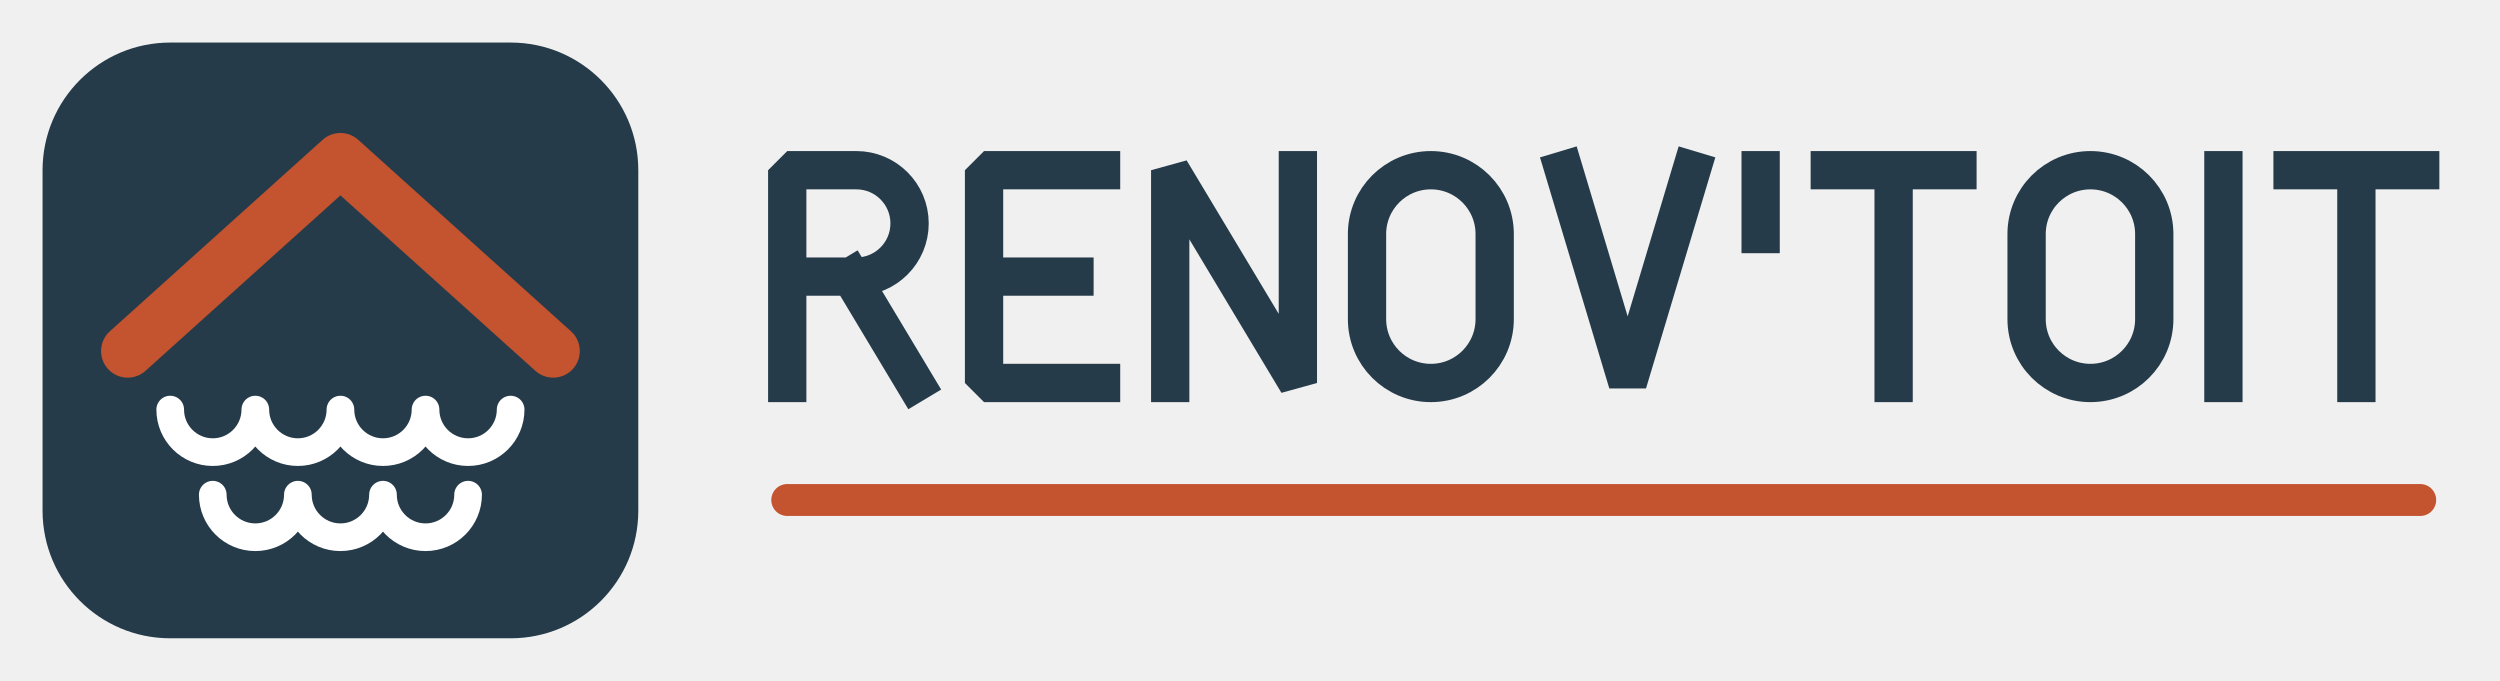
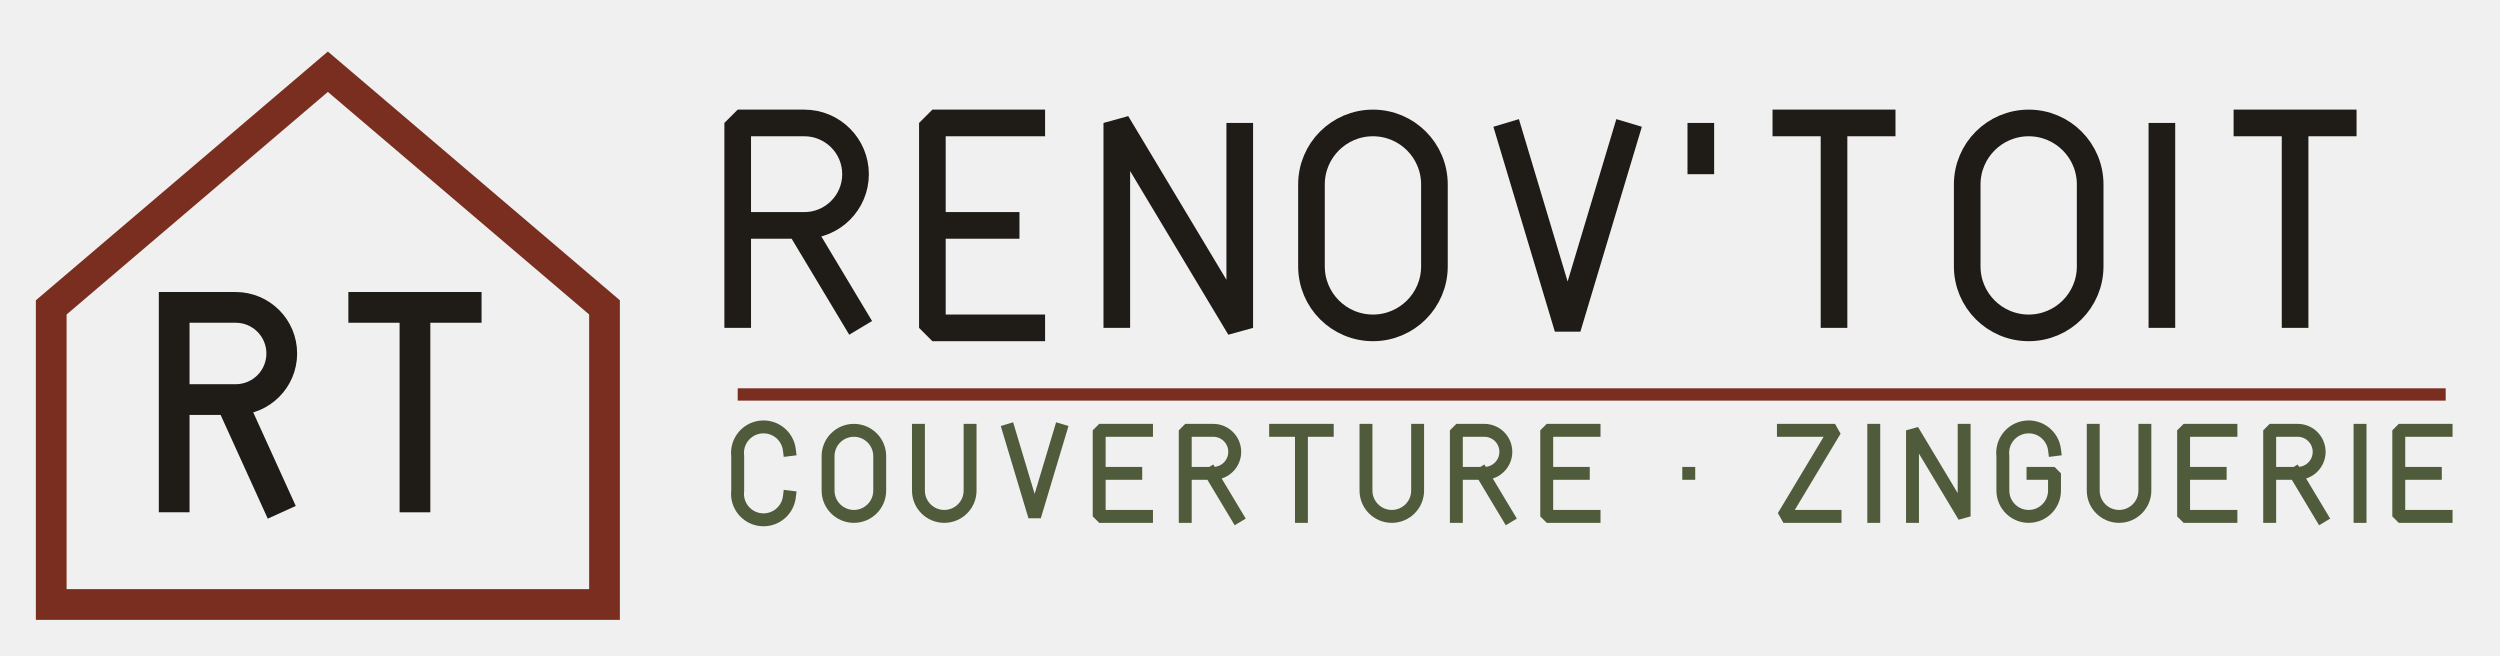
- <svg xmlns="http://www.w3.org/2000/svg" viewBox="0 0 235 64" width="235" height="64" role="img" aria-label="Renov'Toit">
-   <rect x="4" y="4" width="56" height="56" rx="12" fill="#263b4a" />
-   <path d="M12 33 32 15l20 18" fill="none" stroke="#c4532f" stroke-width="5" stroke-linecap="round" stroke-linejoin="round" />
-   <path d="M16 38.5a4 4 0 0 0 8 0a4 4 0 0 0 8 0a4 4 0 0 0 8 0a4 4 0 0 0 8 0M20 46.5a4 4 0 0 0 8 0a4 4 0 0 0 8 0a4 4 0 0 0 8 0" fill="none" stroke="#ffffff" stroke-width="2.6" stroke-linecap="round" stroke-linejoin="round" />
-   <g fill="none" stroke="#263b4a" stroke-width="3.6" stroke-linecap="square" stroke-linejoin="bevel">
-     <path transform="translate(74.0 16)" d="M0 20V0h6.5a5 5 0 0 1 0 10H0M6 10l6 10" />
-     <path transform="translate(92.5 16)" d="M11 0H0v20h11M0 10h8.5" />
-     <path transform="translate(110.0 16)" d="M0 20V0l12 20V0" />
-     <path transform="translate(128.5 16)" d="M6 0a6 6 0 0 1 6 6v8a6 6 0 0 1-12 0V6a6 6 0 0 1 6-6Z" />
-     <path transform="translate(147.0 16)" d="M0 0l6 20 6-20" />
-     <path transform="translate(165.5 16)" d="M0 0v6" />
-     <path transform="translate(172.0 16)" d="M0 0h12M6 0v20" />
-     <path transform="translate(190.5 16)" d="M6 0a6 6 0 0 1 6 6v8a6 6 0 0 1-12 0V6a6 6 0 0 1 6-6Z" />
-     <path transform="translate(209.0 16)" d="M0 0v20" />
-     <path transform="translate(215.5 16)" d="M0 0h12M6 0v20" />
+ <svg xmlns="http://www.w3.org/2000/svg" viewBox="0 0 244 64" width="244" height="64" role="img" aria-label="Renov'Toit, couverture et zinguerie">
+   <path d="M5 30 32 7l27 23v29H5Z" fill="none" stroke="#7a2e1f" stroke-width="3" stroke-linejoin="miter" />
+   <g fill="none" stroke="#1f1c18" stroke-width="3" stroke-linecap="butt" stroke-linejoin="miter">
+     <path transform="translate(17 30)" d="M0 20V0h6a4.5 4.5 0 0 1 0 9H0M5.5 9l5 11" />
+     <path transform="translate(34 30)" d="M0 0h13M6.5 0v20" />
  </g>
-   <path d="M74 47h153.5" stroke="#c4532f" stroke-width="3" stroke-linecap="round" />
+   <g fill="none" stroke="#1f1c18" stroke-width="2.6" stroke-linecap="butt" stroke-linejoin="bevel">
+     <path transform="translate(72.00 12) scale(1.0)" d="M0 20V0h6.5a5 5 0 0 1 0 10H0M6 10l6 10" />
+     <path transform="translate(91.00 12) scale(1.0)" d="M11 0H0v20h11M0 10h8.5" />
+     <path transform="translate(109.00 12) scale(1.0)" d="M0 20V0l12 20V0" />
+     <path transform="translate(128.00 12) scale(1.0)" d="M6 0a6 6 0 0 1 6 6v8a6 6 0 0 1-12 0V6a6 6 0 0 1 6-6Z" />
+     <path transform="translate(147.00 12) scale(1.0)" d="M0 0l6 20 6-20" />
+     <path transform="translate(166.00 12) scale(1.0)" d="M0 0v5" />
+     <path transform="translate(173.00 12) scale(1.0)" d="M0 0h12M6 0v20" />
+     <path transform="translate(192.00 12) scale(1.0)" d="M6 0a6 6 0 0 1 6 6v8a6 6 0 0 1-12 0V6a6 6 0 0 1 6-6Z" />
+     <path transform="translate(211.00 12) scale(1.0)" d="M0 0v20" />
+     <path transform="translate(218.00 12) scale(1.0)" d="M0 0h12M6 0v20" />
+   </g>
+   <path d="M72 38.5H238.7" stroke="#7a2e1f" stroke-width="1.2" />
+   <g fill="none" stroke="#4f5b3a" stroke-width="3" stroke-linecap="square" stroke-linejoin="bevel">
+     <path transform="translate(72.00 42) scale(0.42)" d="M12 4.5A6 6 0 0 0 0 6v8a6 6 0 0 0 12 1.5" />
+     <path transform="translate(80.82 42) scale(0.42)" d="M6 0a6 6 0 0 1 6 6v8a6 6 0 0 1-12 0V6a6 6 0 0 1 6-6Z" />
+     <path transform="translate(89.64 42) scale(0.42)" d="M0 0v14a6 6 0 0 0 12 0V0" />
+     <path transform="translate(98.46 42) scale(0.42)" d="M0 0l6 20 6-20" />
+     <path transform="translate(107.28 42) scale(0.42)" d="M11 0H0v20h11M0 10h8.5" />
+     <path transform="translate(115.68 42) scale(0.42)" d="M0 20V0h6.5a5 5 0 0 1 0 10H0M6 10l6 10" />
+     <path transform="translate(124.50 42) scale(0.42)" d="M0 0h12M6 0v20" />
+     <path transform="translate(133.32 42) scale(0.42)" d="M0 0v14a6 6 0 0 0 12 0V0" />
+     <path transform="translate(142.14 42) scale(0.42)" d="M0 20V0h6.5a5 5 0 0 1 0 10H0M6 10l6 10" />
+     <path transform="translate(150.96 42) scale(0.42)" d="M11 0H0v20h11M0 10h8.5" />
+     <path transform="translate(164.82 42) scale(0.42)" d="M0 10h.01" />
+     <path transform="translate(174.06 42) scale(0.42)" d="M0 0h12L0 20h12" />
+     <path transform="translate(182.88 42) scale(0.42)" d="M0 0v20" />
+     <path transform="translate(186.66 42) scale(0.42)" d="M0 20V0l12 20V0" />
+     <path transform="translate(195.48 42) scale(0.42)" d="M12 4.5A6 6 0 0 0 0 6v8a6 6 0 0 0 12 0v-4H7" />
+     <path transform="translate(204.30 42) scale(0.42)" d="M0 0v14a6 6 0 0 0 12 0V0" />
+     <path transform="translate(213.12 42) scale(0.42)" d="M11 0H0v20h11M0 10h8.5" />
+     <path transform="translate(221.52 42) scale(0.42)" d="M0 20V0h6.5a5 5 0 0 1 0 10H0M6 10l6 10" />
+     <path transform="translate(230.34 42) scale(0.42)" d="M0 0v20" />
+     <path transform="translate(234.12 42) scale(0.42)" d="M11 0H0v20h11M0 10h8.5" />
+   </g>
</svg>
